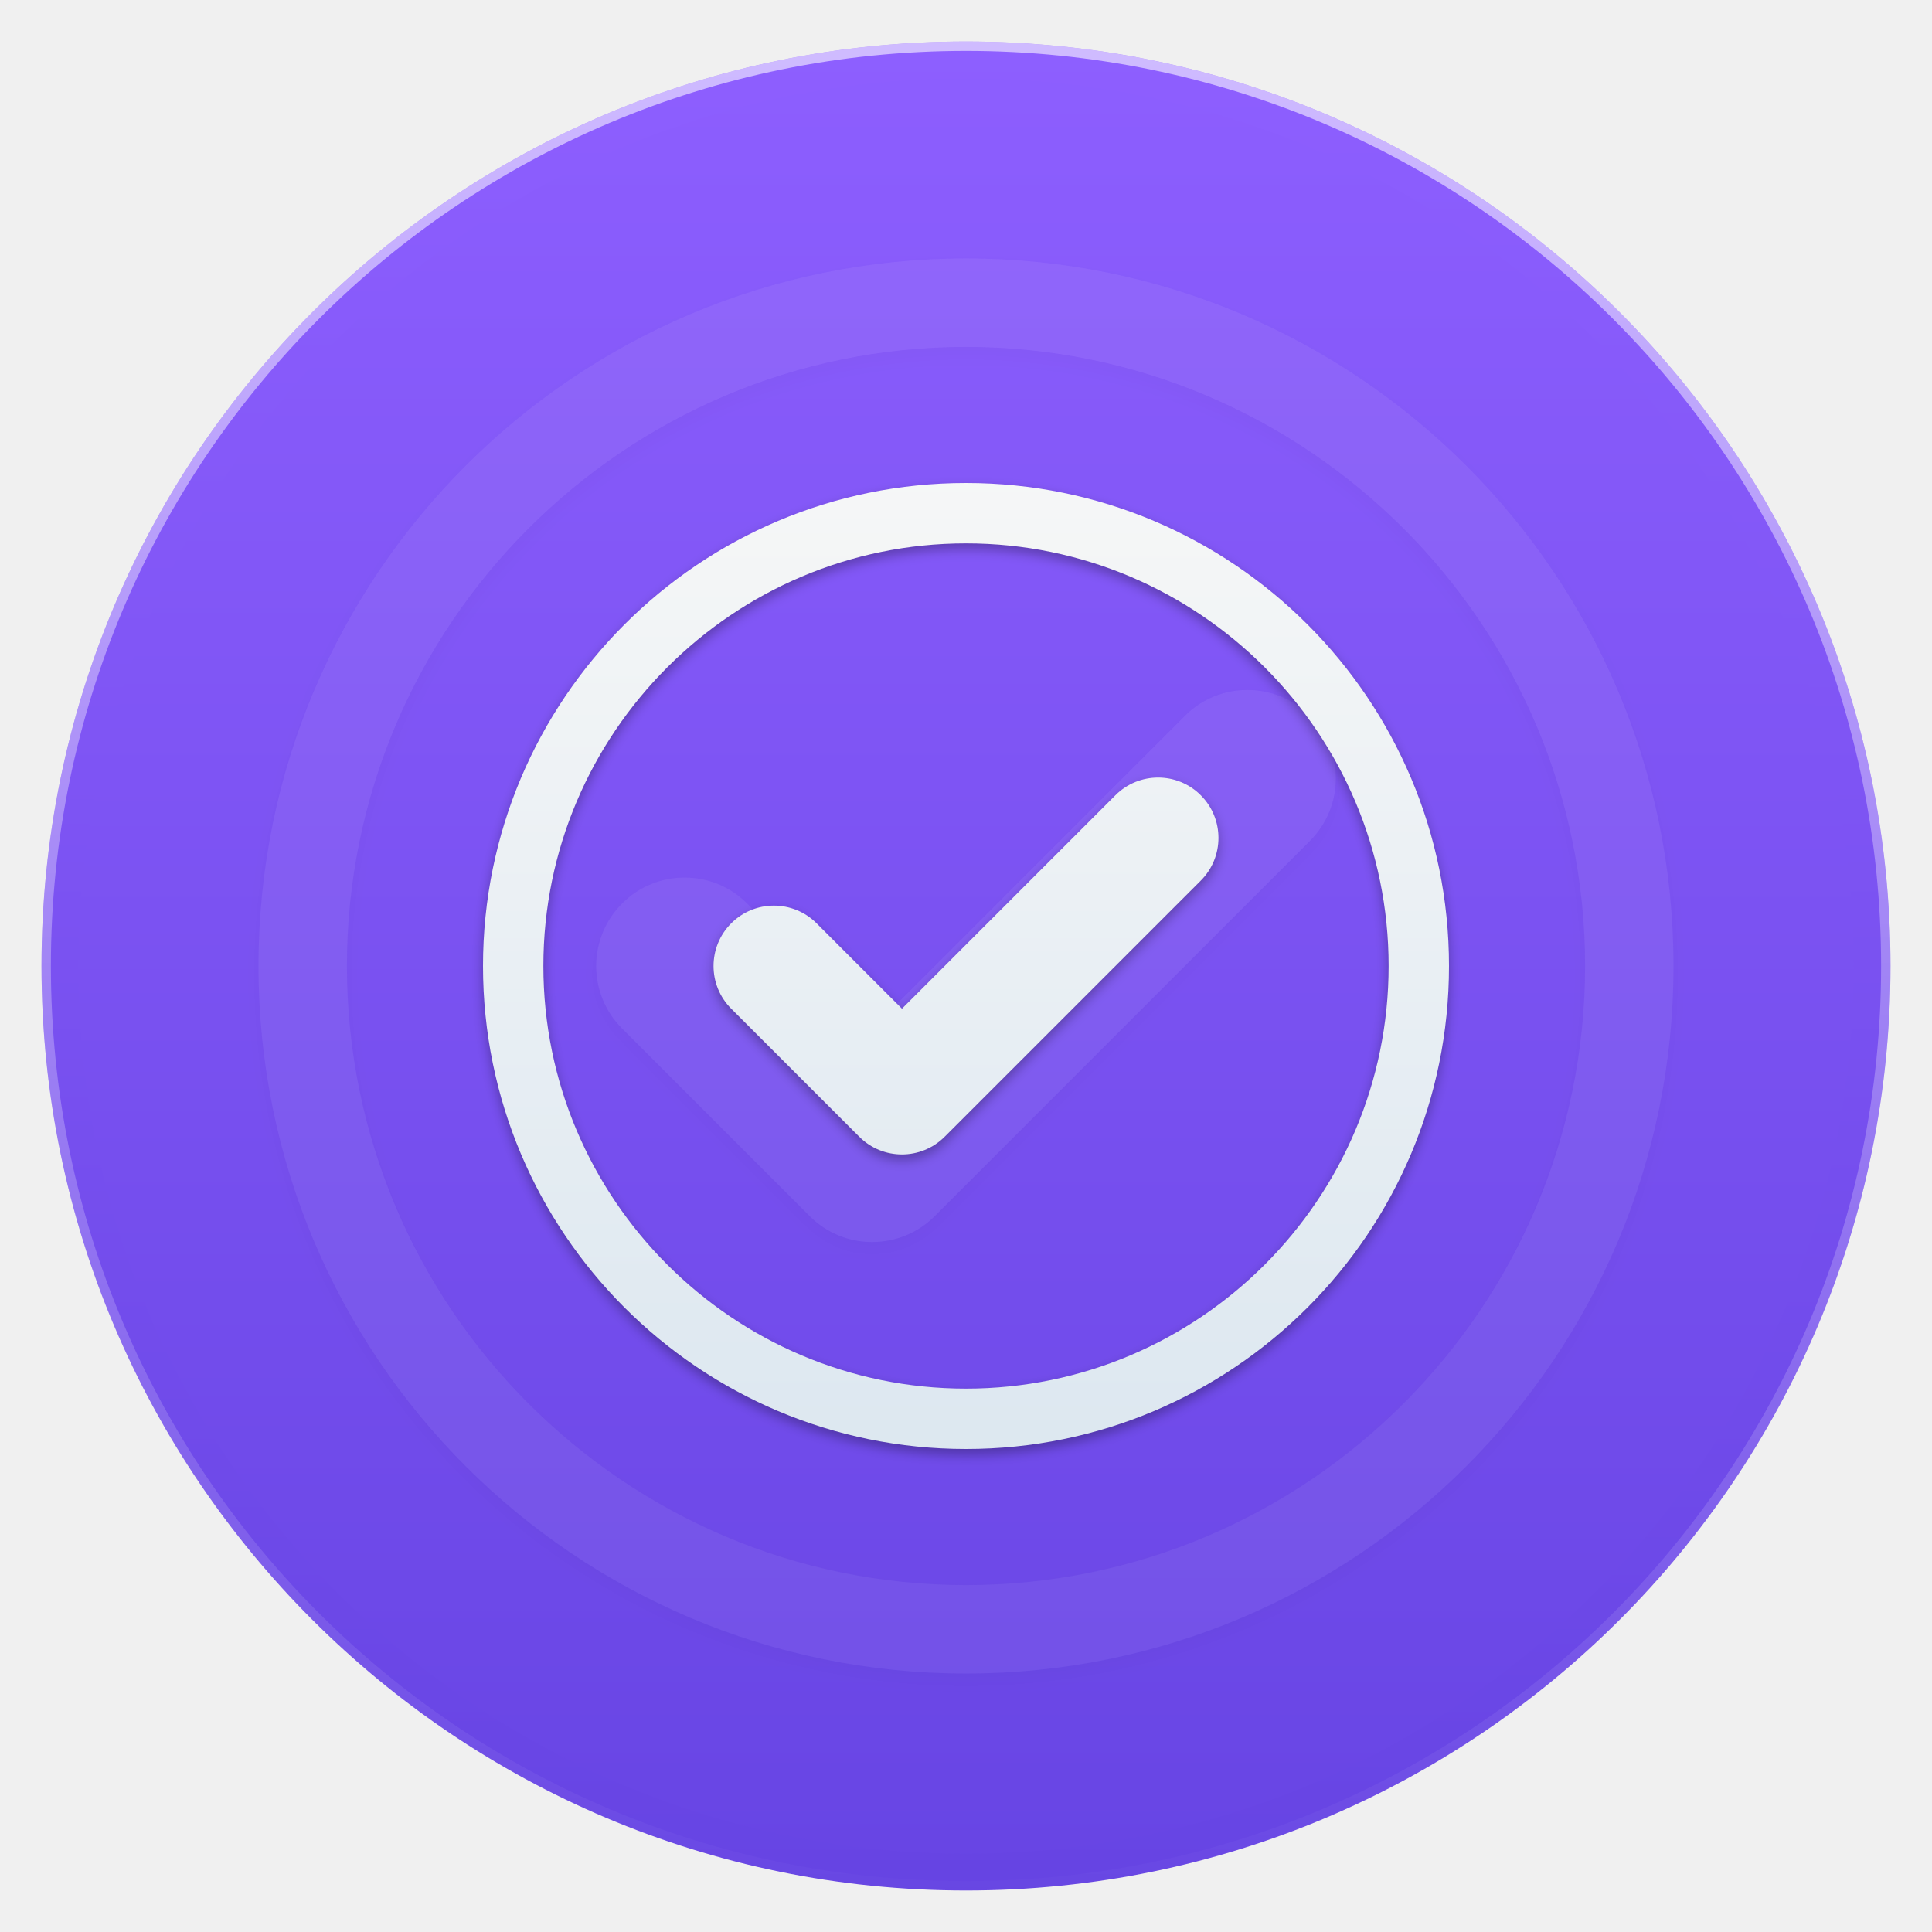
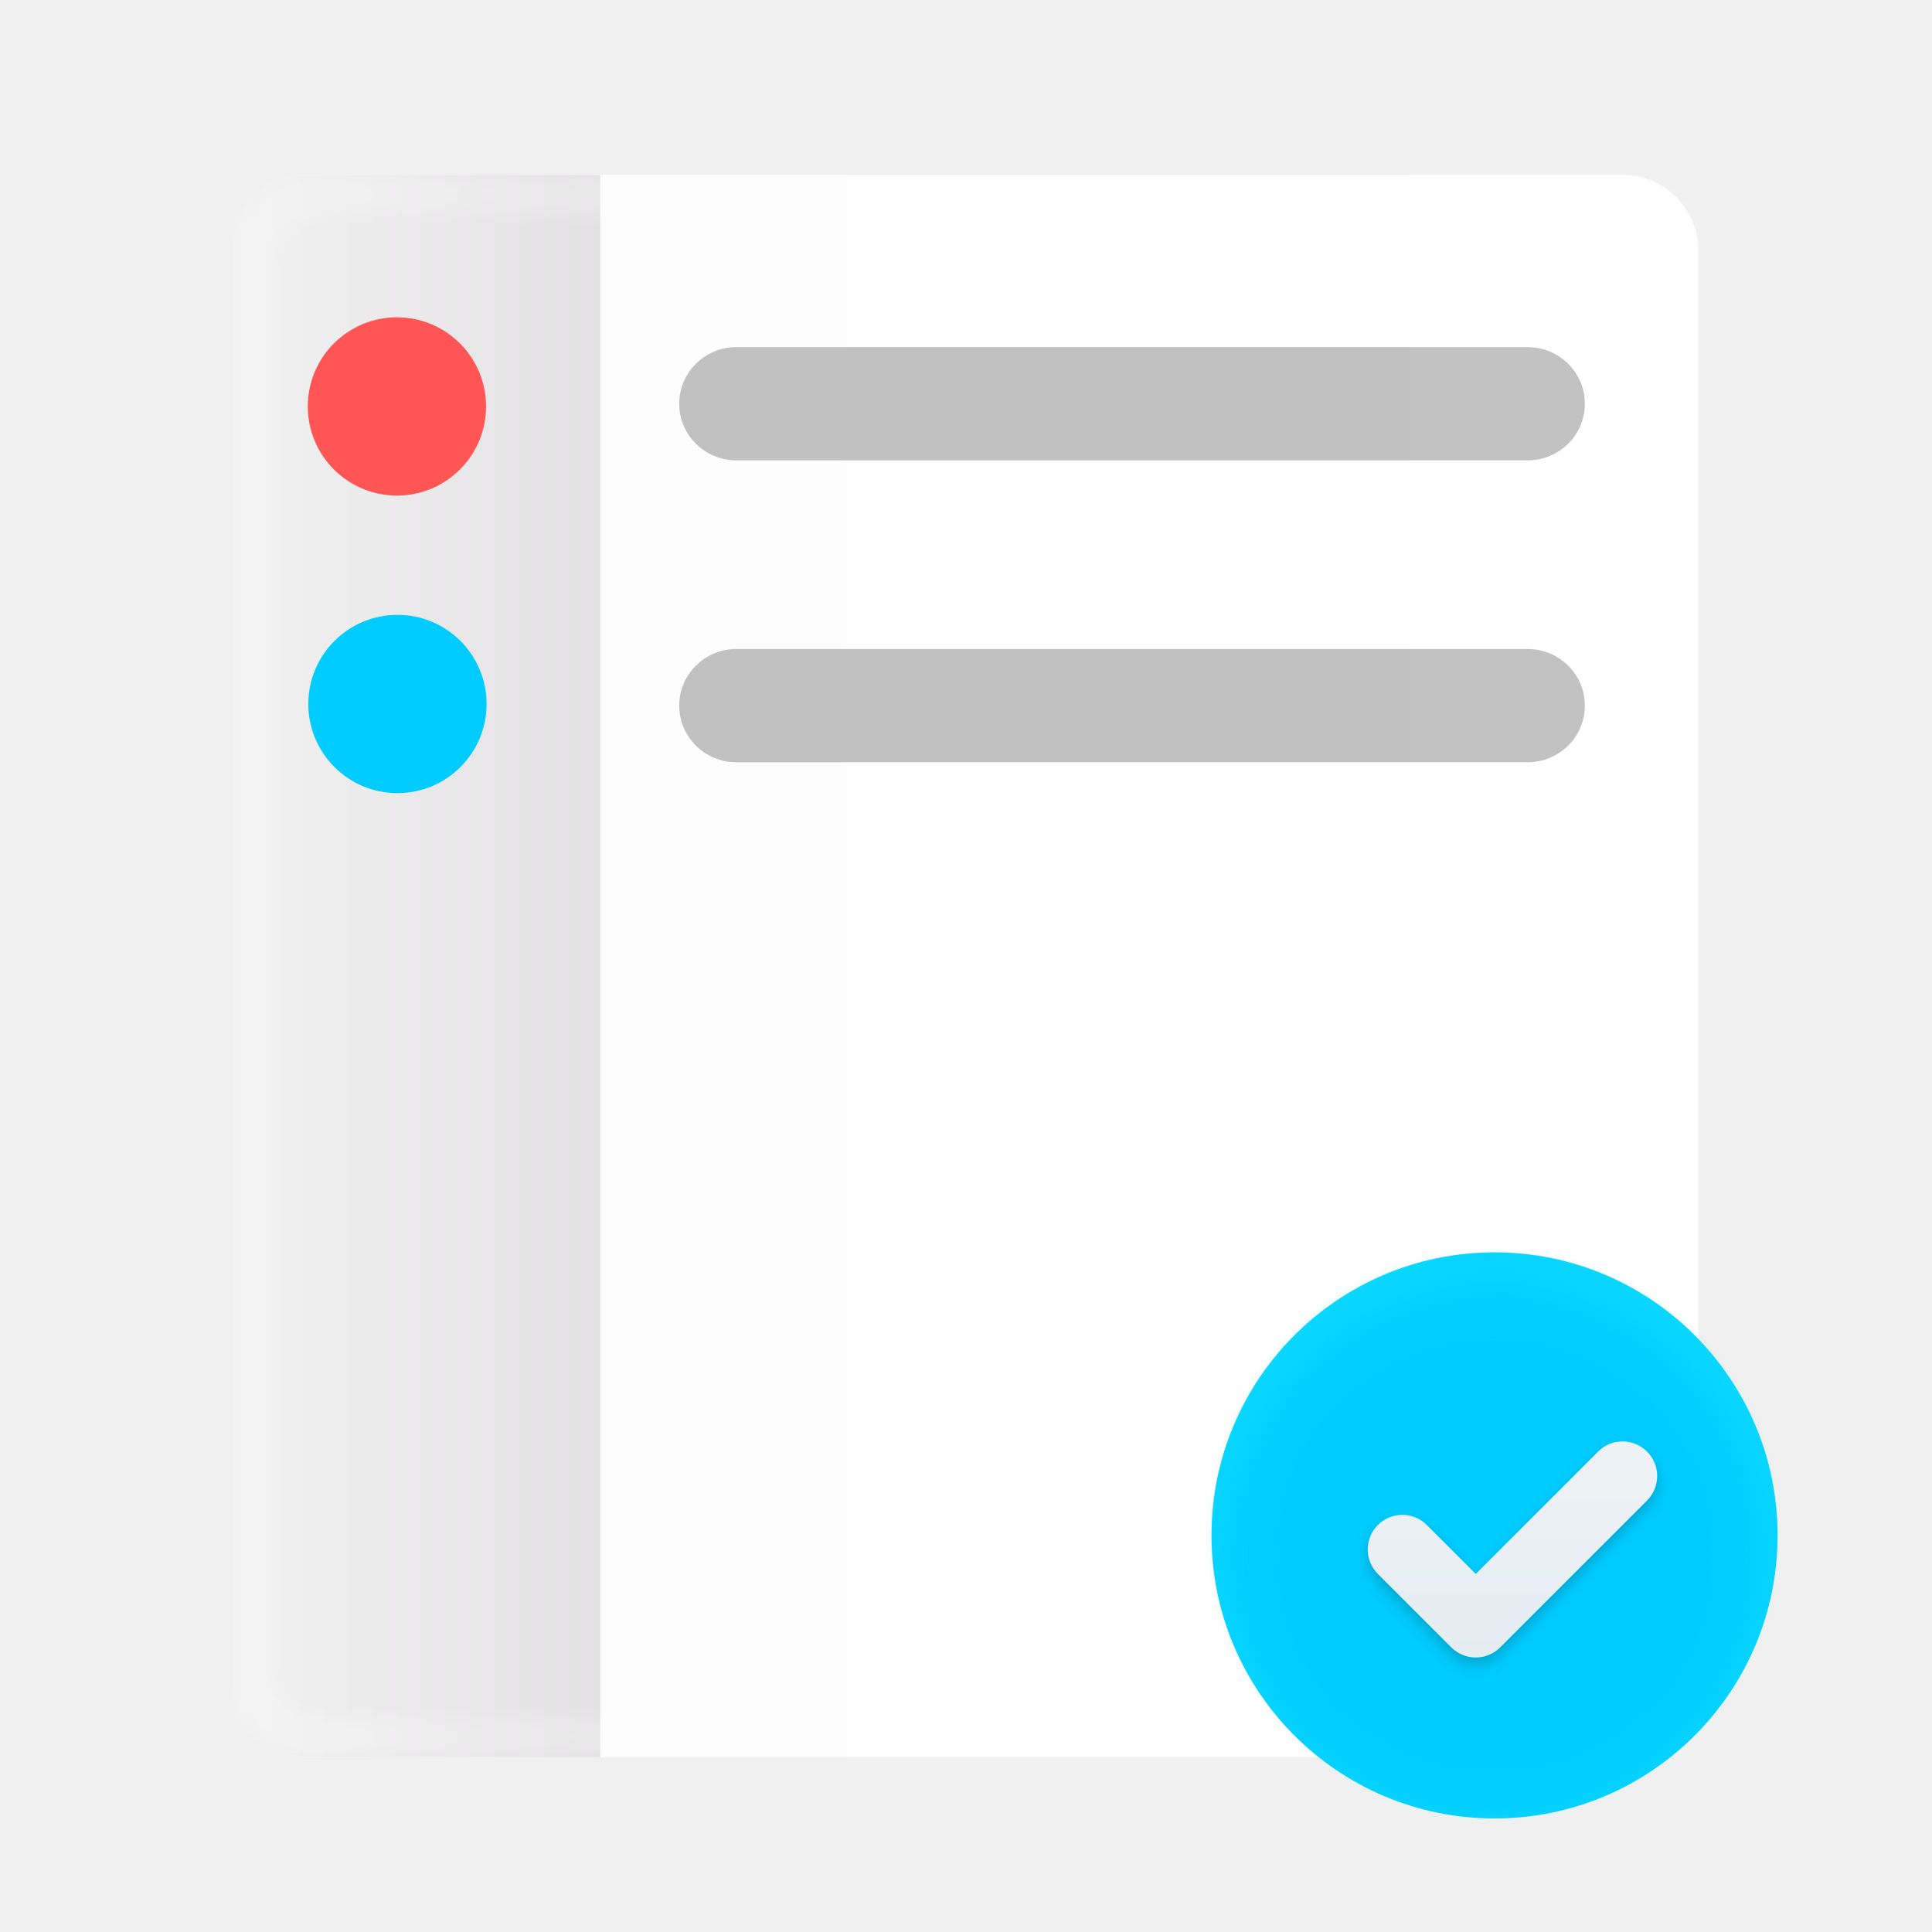
- <svg xmlns="http://www.w3.org/2000/svg" xmlns:xlink="http://www.w3.org/1999/xlink" width="1024" height="1024" id="svg2" version="1.1">
-   <defs id="defs4">
-     <linearGradient id="linearGradient1034">
-       <stop style="stop-color:#d7d7d7;stop-opacity:1" offset="0" id="stop1032" />
-       <stop style="stop-color:#ffffff;stop-opacity:1" offset="1" id="stop1030" />
+ <svg xmlns="http://www.w3.org/2000/svg" xmlns:xlink="http://www.w3.org/1999/xlink" width="1024" height="1024" viewBox="0 0 270.933 270.933" version="1.1" id="svg8">
+   <defs id="defs2">
+     <linearGradient id="linearGradient1070">
+       <stop id="stop1066" offset="0" style="stop-color:#f3f2f3;stop-opacity:1" />
+       <stop id="stop1068" offset="1" style="stop-color:#dcdadc;stop-opacity:1" />
    </linearGradient>
-     <linearGradient id="linearGradient1028">
-       <stop style="stop-color:#d7d7d7;stop-opacity:1" offset="0" id="stop1026" />
-       <stop style="stop-color:#ffffff;stop-opacity:1" offset="1" id="stop1024" />
+     <linearGradient id="linearGradient892">
+       <stop style="stop-color:#fdfdfd;stop-opacity:1" offset="0" id="stop888" />
+       <stop style="stop-color:#ffffff;stop-opacity:1" offset="1" id="stop890" />
    </linearGradient>
-     <linearGradient id="linearGradient947">
-       <stop id="stop943" offset="0" style="stop-color:#fa9664;stop-opacity:1" />
-       <stop id="stop945" offset="1" style="stop-color:#f47648;stop-opacity:1" />
+     <mask maskUnits="userSpaceOnUse" id="mask1423">
+       <g id="g1427" transform="matrix(0.3980105,0,0,0.3980105,-65.23909,-35.1824)">
+         <path style="fill:#f3f5f6" id="path1425" d="M 777.6,216.5 H 511 l -14.4,33 -13.6,40 -12,46.7 -8.7,43.3 -7.3,44.7 -4.7,46 -1.3,24 c 0,7.6 6,13.7 13.3,13.7 h 66 c 7.2,0 13,5.8 13,13 v 18.7 43.3 31 l 1.7,33 3.3,39 4.3,40 4,25.3 5.3,31.3 2.9,16 h 214.7 c 15.9,0 29,-13.1 29,-29 v -524 c 0.1,-16 -12.9,-29 -28.9,-29 z" />
+       </g>
+     </mask>
+     <linearGradient gradientTransform="matrix(0.2645833,0,0,0.2645833,-186.1079,29.92957)" y2="798.462" x2="375.136" y1="216.462" x1="375.136" gradientUnits="userSpaceOnUse" id="SVGID_1_">
+       <stop id="stop60" style="stop-color:#1FD4FF" offset="0" />
+       <stop id="stop62" style="stop-color:#1F74F4" offset="1" />
    </linearGradient>
-     <linearGradient id="linearGradient911">
-       <stop style="stop-color:#ffffff;stop-opacity:1" offset="0" id="stop907" />
-       <stop style="stop-color:#d7d7d7;stop-opacity:1" offset="1" id="stop909" />
+     <linearGradient xlink:href="#linearGradient892" id="linearGradient894" x1="132.292" y1="101.208" x2="132.292" y2="270.542" gradientUnits="userSpaceOnUse" gradientTransform="translate(-46.42378,29.55723)" />
+     <filter style="color-interpolation-filters:sRGB" id="filter942" x="-0.012" width="1.023" y="-0.012" height="1.025">
+       <feGaussianBlur stdDeviation="1.12" id="feGaussianBlur944" />
+     </filter>
+     <linearGradient id="linearGradient868">
+       <stop id="stop864" offset="0" style="stop-color:#cecece;stop-opacity:1" />
+       <stop id="stop866" offset="1" style="stop-color:#b3b3b3;stop-opacity:1" />
    </linearGradient>
-     <linearGradient id="linearGradient876">
-       <stop style="stop-color:#fd9863;stop-opacity:1" offset="0" id="stop874" />
-       <stop id="stop878" offset="0.974" style="stop-color:#f25e42;stop-opacity:1" />
-       <stop style="stop-color:#bc1938;stop-opacity:1" offset="1" id="stop872" />
-     </linearGradient>
-     <linearGradient id="linearGradient3867">
-       <stop style="stop-color:#ebd79a;stop-opacity:1;" offset="0" id="stop3869" />
-       <stop style="stop-color:#f0d34e;stop-opacity:1;" offset="1" id="stop3871" />
-     </linearGradient>
-     <linearGradient id="linearGradient3846">
-       <stop id="stop3848" offset="0" style="stop-color:#d8dc8e;stop-opacity:1;" />
-       <stop id="stop3850" offset="1" style="stop-color:#ebebc2;stop-opacity:1;" />
-     </linearGradient>
-     <linearGradient id="linearGradient3828">
-       <stop style="stop-color:#f1c035;stop-opacity:1;" offset="0" id="stop3830" />
-       <stop style="stop-color:#c09a00;stop-opacity:1;" offset="1" id="stop3832" />
-     </linearGradient>
-     <linearGradient id="linearGradient3792">
-       <stop style="stop-color:#552000;stop-opacity:1;" offset="0" id="stop3794" />
-       <stop style="stop-color:#431900;stop-opacity:1;" offset="1" id="stop3796" />
-     </linearGradient>
-     <linearGradient id="linearGradient4829">
-       <stop style="stop-color:#f4fbfc;stop-opacity:1;" offset="0" id="stop4831" />
-       <stop style="stop-color:#d6d6d6;stop-opacity:1;" offset="1" id="stop4833" />
-     </linearGradient>
-     <clipPath clipPathUnits="userSpaceOnUse" id="clipPath4282">
-       <rect style="color:#000000;display:inline;overflow:visible;visibility:visible;fill:#4d4d4d;fill-opacity:1;fill-rule:nonzero;stroke:none;stroke-width:9.134;marker:none;enable-background:accumulate" id="rect4284" width="246.875" height="234.375" x="462.5" y="1646.112" ry="17" rx="17" />
-     </clipPath>
-     <linearGradient xlink:href="#linearGradient1039" id="linearGradient4835" x1="102.298" y1="-0.427" x2="102.298" y2="199.165" gradientUnits="userSpaceOnUse" gradientTransform="matrix(4.9,0,0,4.9,22,50.36218)" />
-     <linearGradient xlink:href="#linearGradient5423" id="linearGradient5429" x1="408.662" y1="44.604" x2="408.662" y2="562.05" gradientUnits="userSpaceOnUse" />
-     <linearGradient id="linearGradient5423">
-       <stop style="stop-color:#db5151;stop-opacity:1;" offset="0" id="stop5425" />
-       <stop style="stop-color:#951e1e;stop-opacity:1;" offset="1" id="stop5427" />
-     </linearGradient>
-     <linearGradient xlink:href="#linearGradient3986" id="linearGradient3992" x1="78.562" y1="993.662" x2="120.281" y2="993.662" gradientUnits="userSpaceOnUse" />
-     <linearGradient id="linearGradient3986">
-       <stop style="stop-color:#000000;stop-opacity:1;" offset="0" id="stop3988" />
-       <stop style="stop-color:#000000;stop-opacity:0;" offset="1" id="stop3990" />
-     </linearGradient>
-     <linearGradient xlink:href="#linearGradient5423-1" id="linearGradient5473-2" x1="99.036" y1="-0.505" x2="99.036" y2="199.84" gradientUnits="userSpaceOnUse" />
-     <linearGradient id="linearGradient5423-1">
-       <stop style="stop-color:#51b9db;stop-opacity:1;" offset="0" id="stop5425-2" />
-       <stop style="stop-color:#2fabd4;stop-opacity:1;" offset="1" id="stop5427-3" />
-     </linearGradient>
-     <linearGradient y2="199.84" x2="99.036" y1="-0.505" x1="99.036" gradientUnits="userSpaceOnUse" id="linearGradient4119" xlink:href="#linearGradient5423-1" />
-     <linearGradient xlink:href="#linearGradient4829" id="linearGradient4159" x1="100" y1="852.362" x2="100" y2="1052.362" gradientUnits="userSpaceOnUse" />
-     <linearGradient xlink:href="#linearGradient3828" id="linearGradient3834" x1="100" y1="26.268" x2="100" y2="138.135" gradientUnits="userSpaceOnUse" />
-     <linearGradient xlink:href="#linearGradient3846" id="linearGradient3844" x1="100" y1="852.362" x2="100" y2="1052.362" gradientUnits="userSpaceOnUse" gradientTransform="matrix(1,0,0,0.6012658,0,364.4269)" />
-     <linearGradient xlink:href="#linearGradient3867" id="linearGradient3865" x1="100" y1="0" x2="100" y2="200" gradientUnits="userSpaceOnUse" />
-     <linearGradient xlink:href="#linearGradient5423-5" id="linearGradient5473-3" x1="99.036" y1="-0.505" x2="99.036" y2="199.84" gradientUnits="userSpaceOnUse" />
-     <linearGradient id="linearGradient5423-5">
-       <stop style="stop-color:#db8451;stop-opacity:1;" offset="0" id="stop5425-22" />
-       <stop style="stop-color:#c85c29;stop-opacity:1;" offset="1" id="stop5427-6" />
-     </linearGradient>
-     <linearGradient xlink:href="#linearGradient3792" id="linearGradient3908" gradientUnits="userSpaceOnUse" x1="100" y1="852.362" x2="100" y2="1052.362" gradientTransform="translate(0,-852.3622)" />
-     <linearGradient xlink:href="#linearGradient3828" id="linearGradient3969" gradientUnits="userSpaceOnUse" x1="100" y1="26.268" x2="100" y2="138.135" />
-     <linearGradient xlink:href="#linearGradient3867" id="linearGradient3971" gradientUnits="userSpaceOnUse" x1="100" y1="0" x2="100" y2="200" />
-     <linearGradient xlink:href="#linearGradient3846" id="linearGradient3973" gradientUnits="userSpaceOnUse" gradientTransform="matrix(1,0,0,0.6012658,0,364.4269)" x1="100" y1="852.362" x2="100" y2="1052.362" />
-     <clipPath id="clipPath-536897967">
-       <g transform="translate(0,-1004.362)" id="g17">
-         <path style="fill:#1890d0" d="m -24,13 c 0,1.105 -0.672,2 -1.5,2 -0.828,0 -1.5,-0.895 -1.5,-2 0,-1.105 0.672,-2 1.5,-2 0.828,0 1.5,0.895 1.5,2 z" transform="matrix(15.33333,0,0,11.5,415,878.8622)" id="path19" />
-       </g>
-     </clipPath>
-     <linearGradient xlink:href="#linearGradient911" id="linearGradient913" x1="50.625" y1="-27.425" x2="50.625" y2="131.95" gradientUnits="userSpaceOnUse" />
-     <linearGradient xlink:href="#linearGradient940" id="linearGradient950" x1="516.812" y1="274.862" x2="516.812" y2="814.862" gradientUnits="userSpaceOnUse" gradientTransform="translate(3.188,-2.5)" />
-     <linearGradient id="linearGradient4657">
-       <stop id="stop4653" offset="0" style="stop-color:#ffffff;stop-opacity:1" />
-       <stop id="stop4655" offset="1" style="stop-color:#ffffff;stop-opacity:0;" />
-     </linearGradient>
-     <linearGradient xlink:href="#linearGradient1039" id="linearGradient1021" x1="396.334" y1="137.885" x2="396.334" y2="463.071" gradientUnits="userSpaceOnUse" gradientTransform="matrix(3.136667,0,0,3.136667,-742.6667,-400.6379)" />
-     <linearGradient id="linearGradient1039" gradientUnits="userSpaceOnUse" x1="400" y1="136.133" x2="398.844" y2="463.071" spreadMethod="pad">
-       <stop offset="0" stop-color="#ffffff" id="stop1035" style="stop-color:#8e5fff;stop-opacity:1" />
-       <stop offset="1" stop-color="#f2f2f2" id="stop1037" style="stop-color:#6644e3;stop-opacity:1" />
-     </linearGradient>
+     <linearGradient xlink:href="#linearGradient1070" id="linearGradient1115" gradientUnits="userSpaceOnUse" x1="132.292" y1="48.292" x2="132.292" y2="132.958" gradientTransform="rotate(-15,135.4667,161.5333)" />
+     <linearGradient xlink:href="#linearGradient940" id="linearGradient950" x1="516.812" y1="274.862" x2="516.812" y2="814.862" gradientUnits="userSpaceOnUse" gradientTransform="translate(-201.612,-235.6622)" />
    <linearGradient id="linearGradient940">
      <stop id="stop936" offset="0" style="stop-color:#f6f7f7;stop-opacity:1" />
      <stop id="stop938" offset="1" style="stop-color:#dce7f0;stop-opacity:1" />
    </linearGradient>
-     <filter style="color-interpolation-filters:sRGB" id="filter934">
-       <feFlood flood-opacity="0.294" flood-color="rgb(0,0,0)" result="flood" id="feFlood924" />
-       <feComposite in="flood" in2="SourceGraphic" operator="in" result="composite1" id="feComposite926" />
-       <feGaussianBlur in="composite1" stdDeviation="3" result="blur" id="feGaussianBlur928" />
-       <feOffset dx="0" dy="3" result="offset" id="feOffset930" />
-       <feComposite in="SourceGraphic" in2="offset" operator="over" result="composite2" id="feComposite932" />
-     </filter>
-     <filter style="color-interpolation-filters:sRGB;" id="filter984">
+     <filter style="color-interpolation-filters:sRGB" id="filter984">
      <feFlood flood-opacity="0.294" flood-color="rgb(0,0,0)" result="flood" id="feFlood974" />
      <feComposite in="flood" in2="SourceGraphic" operator="in" result="composite1" id="feComposite976" />
      <feGaussianBlur in="composite1" stdDeviation="3" result="blur" id="feGaussianBlur978" />
      <feOffset dx="0" dy="3" result="offset" id="feOffset980" />
      <feComposite in="SourceGraphic" in2="offset" operator="over" result="composite2" id="feComposite982" />
    </filter>
-     <linearGradient xlink:href="#linearGradient1197" id="linearGradient1199" x1="540.143" y1="29.77" x2="540.143" y2="1054.974" gradientUnits="userSpaceOnUse" gradientTransform="matrix(0.9949239,0,0,0.9949239,2.59902,2.742947)" />
-     <linearGradient id="linearGradient1197">
-       <stop style="stop-color:#ffffff;stop-opacity:0.588" offset="0" id="stop1193" />
-       <stop style="stop-color:#ffffff;stop-opacity:0" offset="1" id="stop1195" />
-     </linearGradient>
-     <filter style="color-interpolation-filters:sRGB" id="filter984-7">
-       <feFlood flood-opacity="0.294" flood-color="rgb(0,0,0)" result="flood" id="feFlood974-5" />
-       <feComposite in="flood" in2="SourceGraphic" operator="in" result="composite1" id="feComposite976-3" />
-       <feGaussianBlur in="composite1" stdDeviation="3" result="blur" id="feGaussianBlur978-5" />
-       <feOffset dx="0" dy="3" result="offset" id="feOffset980-6" />
-       <feComposite in="SourceGraphic" in2="offset" operator="over" result="composite2" id="feComposite982-2" />
+     <filter style="color-interpolation-filters:sRGB;" id="filter1071">
+       <feFlood flood-opacity="0.294" flood-color="rgb(0,0,0)" result="flood" id="feFlood1061" />
+       <feComposite in="flood" in2="SourceGraphic" operator="in" result="composite1" id="feComposite1063" />
+       <feGaussianBlur in="composite1" stdDeviation="2" result="blur" id="feGaussianBlur1065" />
+       <feOffset dx="0" dy="2" result="offset" id="feOffset1067" />
+       <feComposite in="offset" in2="SourceGraphic" operator="out" result="composite2" id="feComposite1069" />
    </filter>
-     <linearGradient xlink:href="#linearGradient940" id="linearGradient938" gradientUnits="userSpaceOnUse" gradientTransform="translate(3.188,-2.5)" x1="516.812" y1="274.862" x2="516.812" y2="814.862" />
+     <linearGradient xlink:href="#linearGradient940" id="linearGradient1073" gradientUnits="userSpaceOnUse" gradientTransform="matrix(0.1516628,0,0,0.1516628,134.9309,161.0238)" x1="522.464" y1="263.946" x2="522.464" y2="837.386" />
+     <filter style="color-interpolation-filters:sRGB;" id="filter1130">
+       <feFlood flood-opacity="0.196" flood-color="rgb(0,0,0)" result="flood" id="feFlood1120" />
+       <feComposite in="flood" in2="SourceGraphic" operator="in" result="composite1" id="feComposite1122" />
+       <feGaussianBlur in="composite1" stdDeviation="1" result="blur" id="feGaussianBlur1124" />
+       <feOffset dx="0" dy="1" result="offset" id="feOffset1126" />
+       <feComposite in="offset" in2="SourceGraphic" operator="out" result="composite2" id="feComposite1128" />
+     </filter>
+     <filter style="color-interpolation-filters:sRGB;" id="filter1300">
+       <feFlood flood-opacity="0.588" flood-color="rgb(27,233,255)" result="flood" id="feFlood1290" />
+       <feComposite in="flood" in2="SourceGraphic" operator="out" result="composite1" id="feComposite1292" />
+       <feGaussianBlur in="composite1" stdDeviation="6" result="blur" id="feGaussianBlur1294" />
+       <feOffset dx="0" dy="3" result="offset" id="feOffset1296" />
+       <feComposite in="offset" in2="SourceGraphic" operator="in" result="composite2" id="feComposite1298" />
+     </filter>
  </defs>
-   <g id="layer1" transform="translate(0,-28.36218)">
-     <circle style="color:#000000;display:inline;overflow:visible;visibility:visible;fill:url(#linearGradient4835);fill-opacity:1.0;fill-rule:nonzero;stroke:none;stroke-width:44.758;marker:none;enable-background:accumulate" id="path4188" cx="512" cy="540.362" r="490" />
-     <path style="fill:url(#linearGradient1021);fill-opacity:1;stroke-width:3.137" d="m 512,1010.862 c 259.841,0 470.5,-210.659 470.5,-470.5 C 982.5,280.521 771.841,69.862 512,69.862 252.159,69.862 41.5,280.521 41.5,540.362 41.5,800.204 252.159,1010.862 512,1010.862 Z" class="shp1" id="Oval 1" />
-     <path style="opacity:0.07;fill:url(#linearGradient938);fill-opacity:1;stroke-width:4;filter:url(#filter984-7)" d="m 512,284.362 c -141.376,0 -256,114.624 -256,256 0,141.376 114.624,256 256,256 141.376,0 256,-114.624 256,-256 0,-141.376 -114.624,-256 -256,-256 z m 0,480 c -123.5,0 -224,-100.5 -224,-224 0,-123.5 100.5,-224 224,-224 123.5,0 224,100.5 224,224 0,123.5 -100.5,224 -224,224 z m 79.188,-314.5 -113.124,113.124 -45.252,-45.248 c -12.5,-12.5 -32.78,-12.5 -45.252,0 -12.5,12.5 -12.5,32.78 0,45.252 l 67.876,67.876 c 12.468,12.5 32.752,12.5 45.252,0 l 135.752,-135.752 c 12.5,-12.5 12.5,-32.78 0,-45.252 -12.472,-12.5 -32.752,-12.5 -45.252,0 z" id="path916" transform="matrix(1.464844,0,0,1.464844,-238,-251.184)" />
-     <g id="g3964" transform="matrix(1.502532,0,0,1.502532,-50.25318,-477.7992)" />
-     <g transform="matrix(5.029297,0,0,5.029297,-18.68544,815.9852)" id="g51">
-       <g clip-path="url(#clipPath-536897967)" id="g53">
-         
+   <g id="layer1" transform="translate(0,-26.06665)">
+     <g id="g844">
+       <g id="g848" transform="matrix(0.2411768,0.9000842,0.9000842,-0.2411768,-42.59833,78.56001)">
+         <rect style="opacity:1;fill:url(#linearGradient894);fill-opacity:1;fill-rule:evenodd;stroke:none;stroke-width:20.832;stroke-linejoin:round;stroke-miterlimit:4;stroke-dasharray:none;stroke-opacity:0;paint-order:stroke markers fill" id="rect1383" width="238.125" height="220.398" x="-30.02" y="80.892" rx="11.4" transform="rotate(-15)" />
+         <path id="rect1113" d="m 2.951,82.954 c -6.1,1.635 -9.695,7.861 -8.061,13.962 L 6.217,139.191 236.229,77.56 224.901,35.285 c -1.635,-6.1 -7.861,-9.695 -13.962,-8.061 z" style="opacity:1;fill:url(#linearGradient1115);fill-opacity:1;fill-rule:evenodd;stroke:none;stroke-width:20.832;stroke-linejoin:round;stroke-miterlimit:4;stroke-dasharray:none;stroke-opacity:0;paint-order:stroke markers fill" />
+         <rect rx="11.135" y="53.894" x="19.169" height="215.28" width="232.595" id="rect932" style="opacity:0.2;fill:none;fill-opacity:1;fill-rule:evenodd;stroke:#ffffff;stroke-width:6.405;stroke-linecap:round;stroke-linejoin:round;stroke-miterlimit:4;stroke-dasharray:none;stroke-opacity:1;paint-order:markers fill stroke;filter:url(#filter942)" transform="rotate(-15,135.4667,161.5333)" />
+         <circle style="opacity:1;fill:#ff5555;fill-opacity:1;fill-rule:evenodd;stroke:none;stroke-width:3.803;stroke-linecap:butt;stroke-linejoin:round;stroke-miterlimit:4;stroke-dasharray:none;stroke-opacity:0;paint-order:stroke fill markers" id="path840" cx="105.45" cy="4.834" r="13.414" transform="matrix(0.258819,0.9659258,0.9659258,-0.258819,0,0)" />
+         <circle transform="matrix(0.258819,0.9659258,0.9659258,-0.258819,0,0)" r="13.414" cy="49.612" cx="105.527" id="circle838" style="opacity:1;fill:#00ccff;fill-opacity:1;fill-rule:evenodd;stroke:none;stroke-width:3.803;stroke-linecap:butt;stroke-linejoin:round;stroke-miterlimit:4;stroke-dasharray:none;stroke-opacity:0;paint-order:stroke fill markers" />
+         <rect style="opacity:0.3;fill:#333333;fill-opacity:1;fill-rule:evenodd;stroke:#ffffff;stroke-width:1.136;stroke-linecap:round;stroke-linejoin:round;stroke-miterlimit:4;stroke-dasharray:none;stroke-opacity:0.089;paint-order:stroke fill markers" id="rect840" width="136.29" height="17.036" x="147.932" y="-4.089" transform="matrix(0.258819,0.9659258,0.9659258,-0.258819,0,0)" rx="8.585" />
+         <rect transform="matrix(0.258819,0.9659258,0.9659258,-0.258819,0,0)" y="41.341" x="147.932" height="17.036" width="136.29" id="rect842" style="opacity:0.3;fill:#333333;fill-opacity:1;fill-rule:evenodd;stroke:#ffffff;stroke-width:1.136;stroke-linecap:round;stroke-linejoin:round;stroke-miterlimit:4;stroke-dasharray:none;stroke-opacity:0.089;paint-order:stroke fill markers" rx="8.585" />
+         <circle style="opacity:1;fill:#00ccff;fill-opacity:1;fill-rule:evenodd;stroke:#ffffff;stroke-width:1.136;stroke-linecap:round;stroke-linejoin:round;stroke-miterlimit:4;stroke-dasharray:none;stroke-opacity:0.089;paint-order:stroke fill markers" id="path1006" cx="270.632" cy="174.735" r="42.591" transform="matrix(0.258819,0.9659258,0.9659258,-0.258819,0,0)" />
+         <circle transform="matrix(0.258819,0.9659258,0.9659258,-0.258819,0,0)" r="42.591" cy="174.735" cx="270.632" id="circle1132" style="opacity:1;fill:#00ccff;fill-opacity:1;fill-rule:evenodd;stroke:#ffffff;stroke-width:1.136;stroke-linecap:round;stroke-linejoin:round;stroke-miterlimit:4;stroke-dasharray:none;stroke-opacity:0.089;paint-order:stroke fill markers;filter:url(#filter1300)" />
      </g>
+       <path id="path905" d="M 307.2,51.2 C 165.824,51.2 51.2,165.824 51.2,307.2 c 0,141.376 114.624,256 256,256 141.376,0 256,-114.624 256,-256 0,-141.376 -114.624,-256 -256,-256 z M 307.2,531.2 C 183.7,531.2 83.2,430.7 83.2,307.2 83.2,183.7 183.7,83.2 307.2,83.2 c 123.5,0 224,100.5 224,224 0,123.5 -100.5,224 -224,224 z M 386.388,216.7 273.264,329.824 228.012,284.576 c -12.5,-12.5 -32.78,-12.5 -45.252,0 -12.5,12.5 -12.5,32.78 0,45.252 l 67.876,67.876 c 12.468,12.5 32.752,12.5 45.252,0 L 431.64,261.952 c 12.5,-12.5 12.5,-32.78 0,-45.252 -12.472,-12.5 -32.752,-12.5 -45.252,0 z" style="fill:url(#linearGradient950);fill-opacity:1;stroke-width:4;filter:url(#filter984)" transform="matrix(0.1291911,0,0,0.1291911,-176.9179,110.2543)" />
+       <path d="m 241.78,224.103 c 0.036,0.19 0.026,0.129 0.005,0.004 -0.001,-9.3e-4 -0.004,-0.002 -0.005,-0.004 z m -14.239,4.105 c -1.242,0 -2.485,0.474 -3.433,1.422 l -17.157,17.157 -6.863,-6.862 c -1.896,-1.896 -4.971,-1.896 -6.863,0 -1.896,1.896 -1.896,4.972 0,6.863 l 10.294,10.294 c 1.891,1.896 4.967,1.896 6.863,0 l 20.589,-20.589 c 1.896,-1.896 1.896,-4.972 0,-6.863 -0.946,-0.948 -2.188,-1.422 -3.43,-1.422 z" style="fill:url(#linearGradient1073);fill-opacity:1;stroke-width:0.607;filter:url(#filter1130)" id="path1082" />
+       <path id="path905-6" style="fill:url(#linearGradient1073);fill-opacity:1;stroke-width:0.607" d="m 241.78,224.103 c 0.036,0.19 0.026,0.129 0.005,0.004 -0.001,-9.3e-4 -0.004,-0.002 -0.005,-0.004 z m -14.239,4.105 c -1.242,0 -2.485,0.474 -3.433,1.422 l -17.157,17.157 -6.863,-6.862 c -1.896,-1.896 -4.971,-1.896 -6.863,0 -1.896,1.896 -1.896,4.972 0,6.863 l 10.294,10.294 c 1.891,1.896 4.967,1.896 6.863,0 l 20.589,-20.589 c 1.896,-1.896 1.896,-4.972 0,-6.863 -0.946,-0.948 -2.188,-1.422 -3.43,-1.422 z" />
    </g>
-     <path id="path905" d="m 512,284.362 c -141.376,0 -256,114.624 -256,256 0,141.376 114.624,256 256,256 141.376,0 256,-114.624 256,-256 0,-141.376 -114.624,-256 -256,-256 z m 0,480 c -123.5,0 -224,-100.5 -224,-224 0,-123.5 100.5,-224 224,-224 123.5,0 224,100.5 224,224 0,123.5 -100.5,224 -224,224 z m 79.188,-314.5 -113.124,113.124 -45.252,-45.248 c -12.5,-12.5 -32.78,-12.5 -45.252,0 -12.5,12.5 -12.5,32.78 0,45.252 l 67.876,67.876 c 12.468,12.5 32.752,12.5 45.252,0 l 135.752,-135.752 c 12.5,-12.5 12.5,-32.78 0,-45.252 -12.472,-12.5 -32.752,-12.5 -45.252,0 z" style="fill:url(#linearGradient950);fill-opacity:1;stroke-width:4;filter:url(#filter984)" />
-     <circle r="487.513" cy="540.362" cx="512" id="circle1191" style="color:#000000;display:inline;overflow:visible;visibility:visible;fill:none;fill-opacity:1;fill-rule:nonzero;stroke:url(#linearGradient1199);stroke-width:4.975;stroke-miterlimit:4;stroke-dasharray:none;marker:none;enable-background:accumulate" />
  </g>
</svg>
